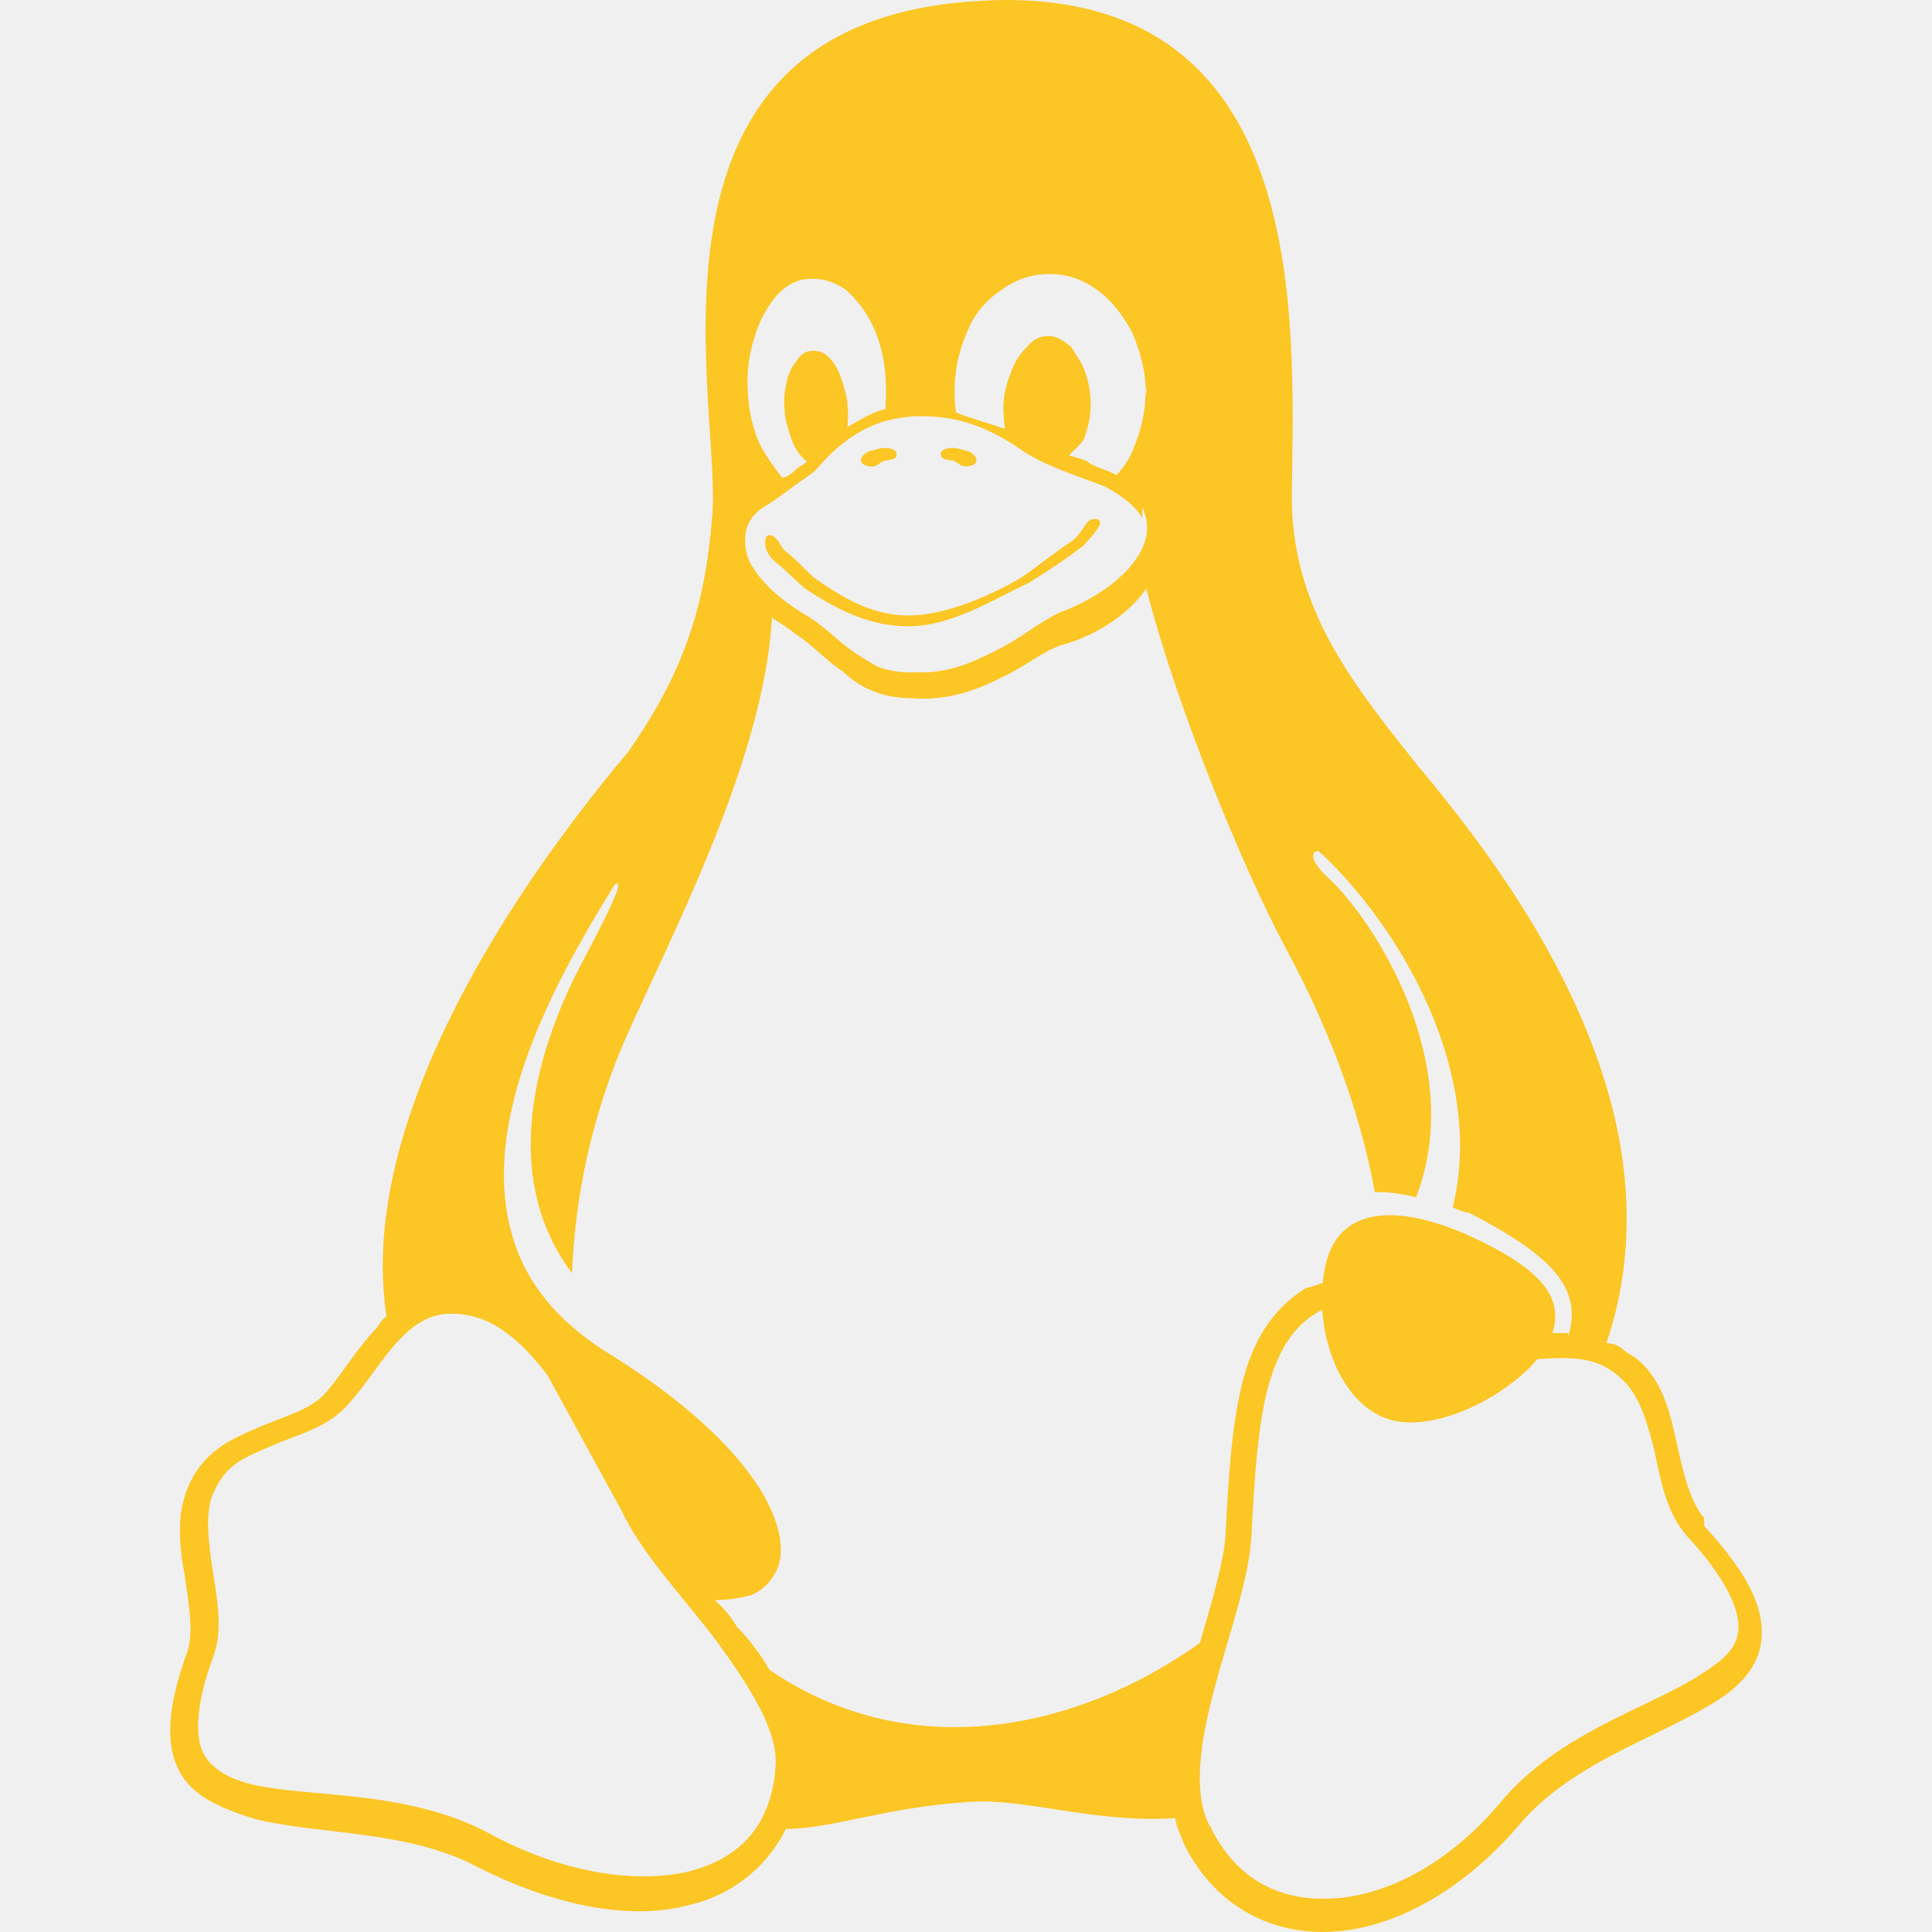
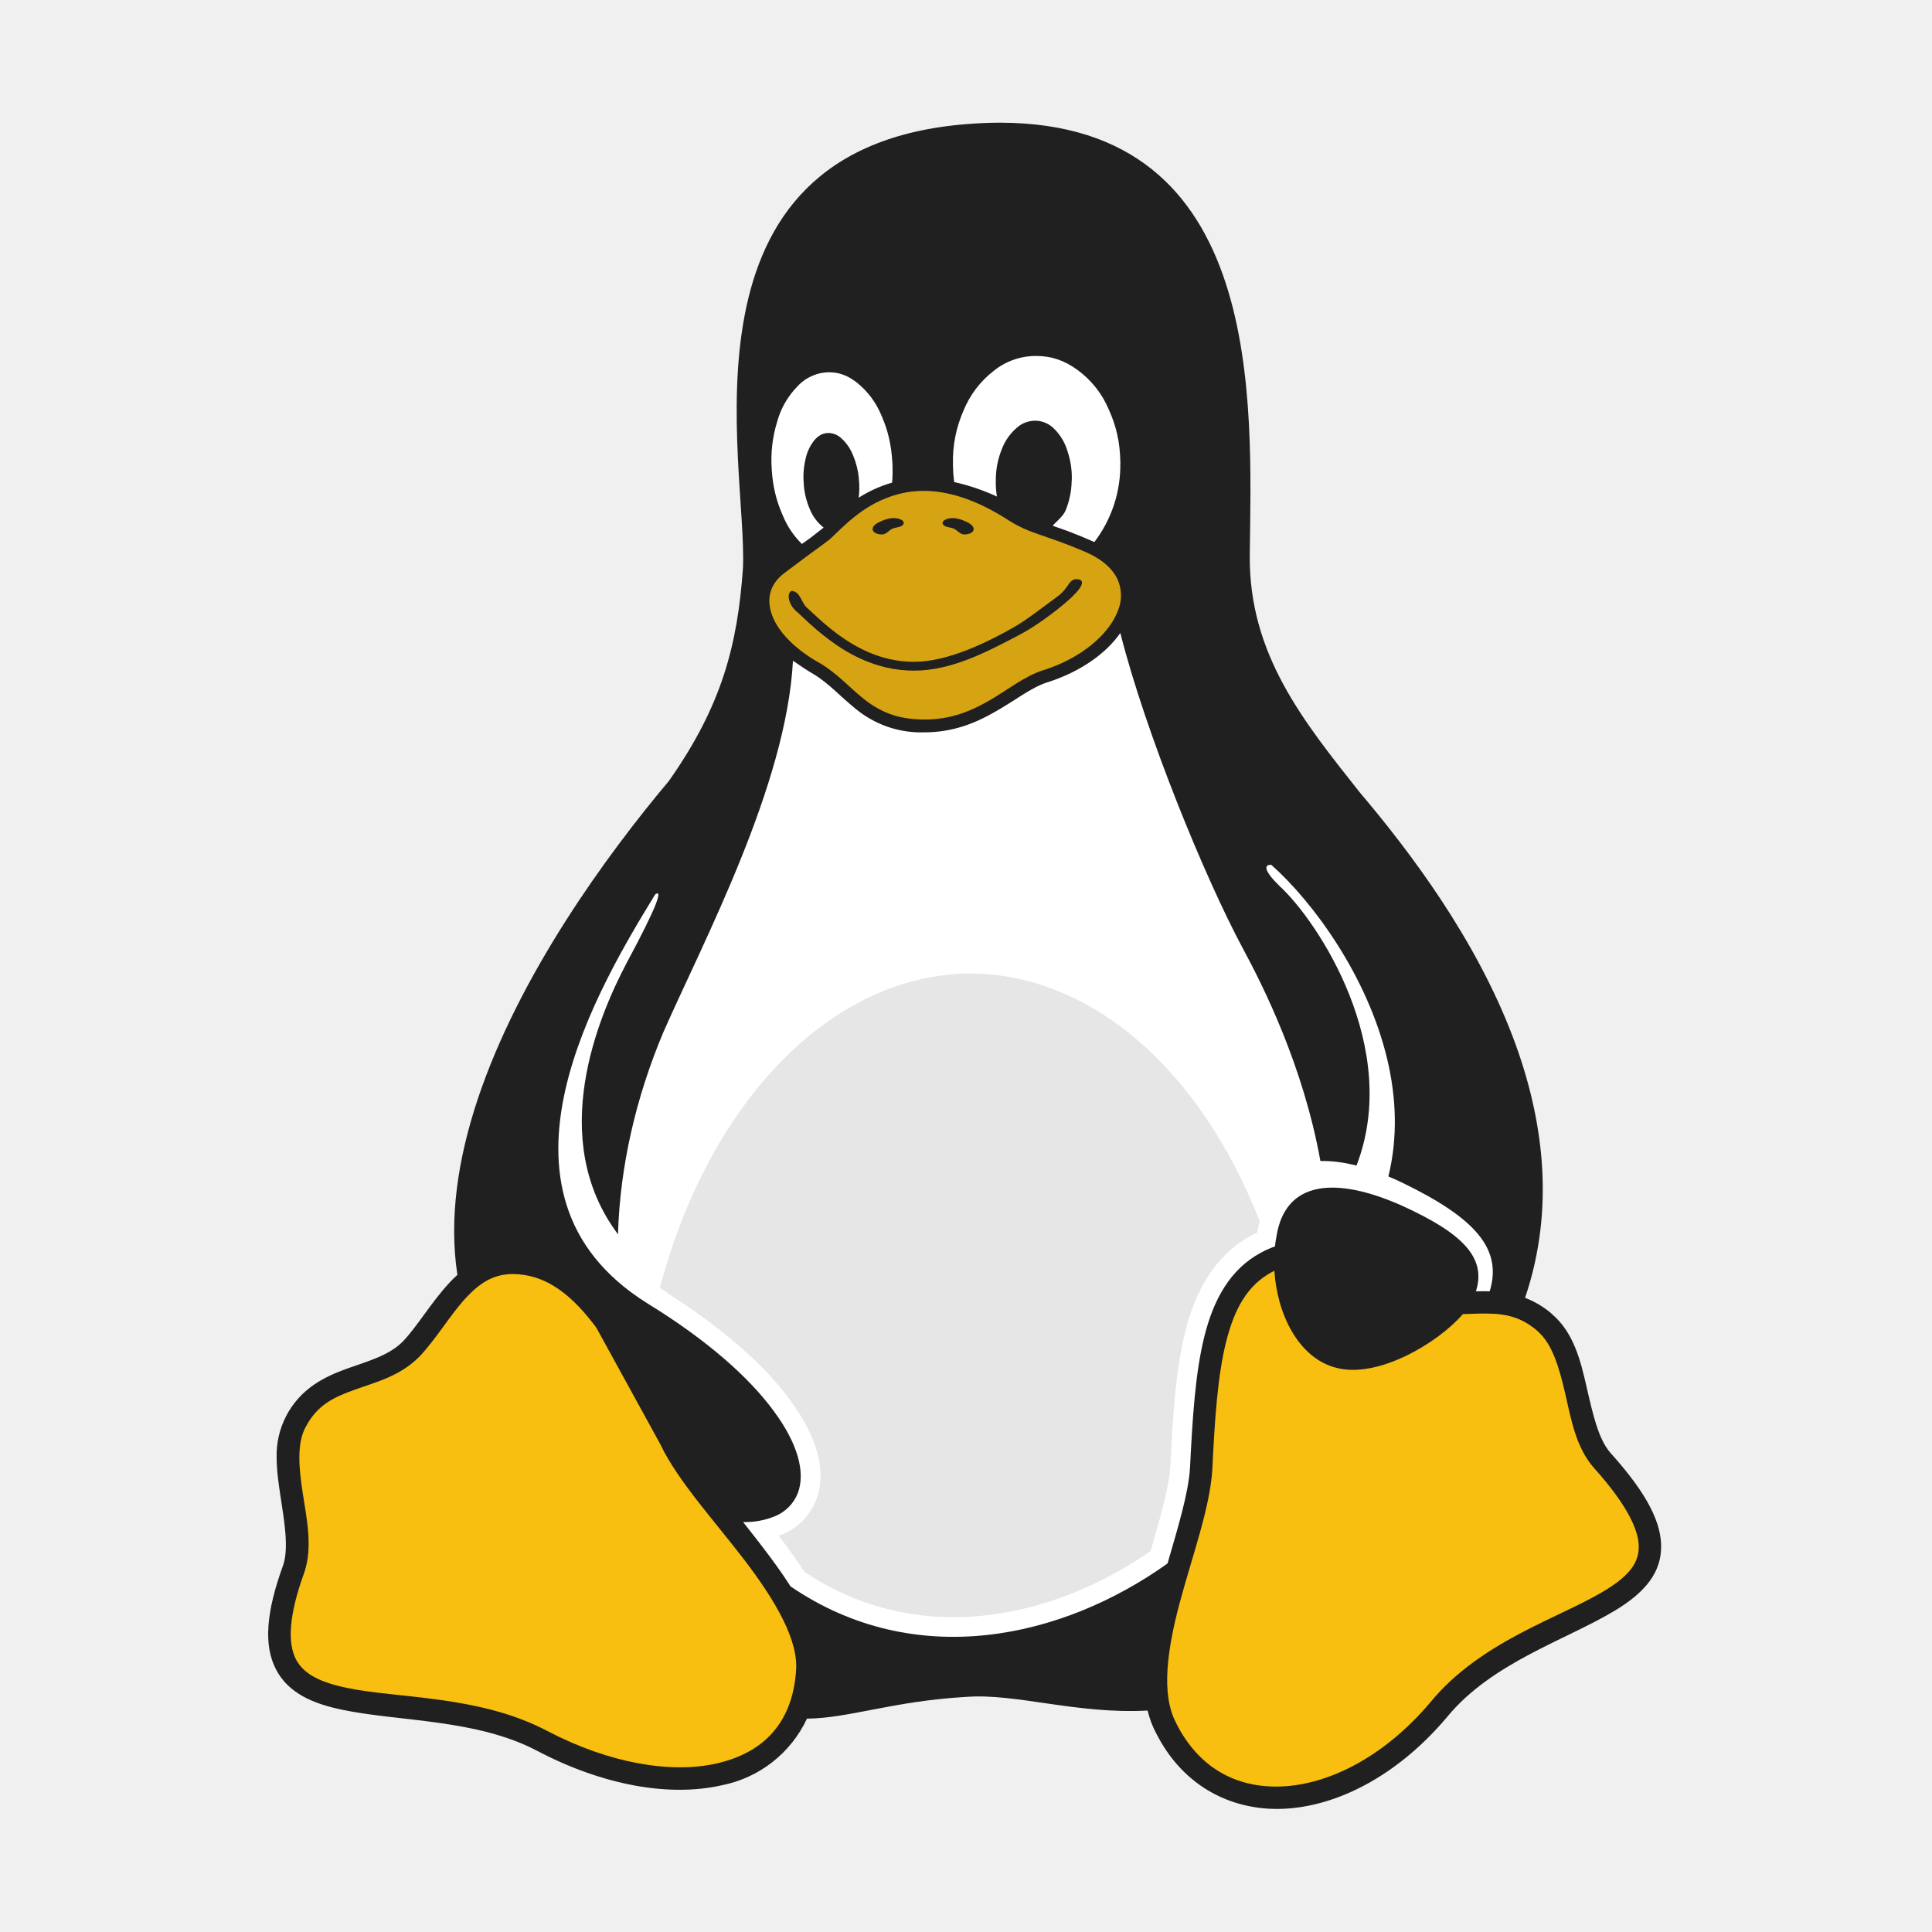
- <svg xmlns="http://www.w3.org/2000/svg" fill="#FCC624" role="img" viewBox="0 0 24 24">
-   <path d="M12.504 0c-.155 0-.315.008-.48.021-4.226.333-3.105 4.807-3.17 6.298-.076 1.092-.3 1.953-1.05 3.02-.885 1.051-2.127 2.75-2.716 4.521-.278.832-.41 1.684-.287 2.489a.424.424 0 00-.11.135c-.26.268-.45.6-.663.839-.199.199-.485.267-.797.4-.313.136-.658.269-.864.68-.09.189-.136.394-.132.602 0 .199.027.4.055.536.058.399.116.728.04.97-.249.68-.28 1.145-.106 1.484.174.334.535.47.94.601.81.2 1.91.135 2.774.6.926.466 1.866.67 2.616.47.526-.116.97-.464 1.208-.946.587-.003 1.23-.269 2.26-.334.699-.058 1.574.267 2.577.2.025.134.063.198.114.333l.003.003c.391.778 1.113 1.132 1.884 1.071.771-.06 1.592-.536 2.257-1.306.631-.765 1.683-1.084 2.378-1.503.348-.199.629-.469.649-.853.023-.4-.2-.811-.714-1.376v-.097l-.003-.003c-.17-.2-.25-.535-.338-.926-.085-.401-.182-.786-.492-1.046h-.003c-.059-.054-.123-.067-.188-.135a.357.357 0 00-.19-.064c.431-1.278.264-2.55-.173-3.694-.533-1.41-1.465-2.638-2.175-3.483-.796-1.005-1.576-1.957-1.56-3.368.026-2.152.236-6.133-3.544-6.139zm.529 3.405h.013c.213 0 .396.062.584.198.19.135.33.332.438.533.105.259.158.459.166.724 0-.02.006-.04.006-.06v.105a.086.086 0 01-.004-.021l-.004-.024a1.807 1.807 0 01-.15.706.953.953 0 01-.213.335.71.71 0 00-.088-.042c-.104-.045-.198-.064-.284-.133a1.312 1.312 0 00-.22-.066c.05-.06.146-.133.183-.198.053-.128.082-.264.088-.402v-.02a1.21 1.21 0 00-.061-.4c-.045-.134-.101-.2-.183-.333-.084-.066-.167-.132-.267-.132h-.016c-.093 0-.176.03-.262.132a.8.8 0 00-.205.334 1.18 1.18 0 00-.09.4v.019c.002.089.008.179.02.267-.193-.067-.438-.135-.607-.202a1.635 1.635 0 01-.018-.2v-.02a1.772 1.772 0 01.15-.768c.082-.22.232-.406.43-.533a.985.985 0 01.594-.2zm-2.962.059h.036c.142 0 .27.048.399.135.146.129.264.288.344.465.09.199.14.4.153.667v.004c.007.134.006.2-.002.266v.08c-.03.007-.056.018-.083.024-.152.055-.274.135-.393.2.012-.09.013-.18.003-.267v-.015c-.012-.133-.04-.2-.082-.333a.613.613 0 00-.166-.267.248.248 0 00-.183-.064h-.021c-.071.006-.13.04-.186.132a.552.552 0 00-.12.27.944.944 0 00-.023.33v.015c.012.135.037.2.08.334.046.134.098.2.166.268.01.009.02.018.034.024-.07.057-.117.07-.176.136a.304.304 0 01-.131.068 2.62 2.62 0 01-.275-.402 1.772 1.772 0 01-.155-.667 1.759 1.759 0 01.08-.668 1.43 1.43 0 01.283-.535c.128-.133.26-.2.418-.2zm1.37 1.706c.332 0 .733.065 1.216.399.293.2.523.269 1.052.468h.003c.255.136.405.266.478.399v-.131a.571.571 0 01.016.47c-.123.31-.516.643-1.063.842v.002c-.268.135-.501.333-.775.465-.276.135-.588.292-1.012.267a1.139 1.139 0 01-.448-.067 3.566 3.566 0 01-.322-.198c-.195-.135-.363-.332-.612-.465v-.005h-.005c-.4-.246-.616-.512-.686-.71-.07-.268-.005-.47.193-.6.224-.135.38-.271.483-.336.104-.074.143-.102.176-.131h.002v-.003c.169-.202.436-.47.839-.601.139-.036.294-.065.466-.065zm2.8 2.142c.358 1.417 1.196 3.475 1.735 4.473.286.534.855 1.659 1.102 3.024.156-.005.33.018.513.064.646-1.671-.546-3.467-1.089-3.966-.22-.2-.232-.335-.123-.335.59.534 1.365 1.572 1.646 2.757.13.535.16 1.104.021 1.67.067.028.135.06.205.067 1.032.534 1.413.938 1.23 1.537v-.043c-.06-.003-.12 0-.18 0h-.016c.151-.467-.182-.825-1.065-1.224-.915-.4-1.646-.336-1.77.465-.008.043-.013.066-.018.135-.068.023-.139.053-.209.064-.43.268-.662.669-.793 1.187-.13.533-.17 1.156-.205 1.869v.003c-.02.334-.17.838-.319 1.35-1.5 1.072-3.58 1.538-5.348.334a2.645 2.645 0 00-.402-.533 1.45 1.45 0 00-.275-.333c.182 0 .338-.03.465-.067a.615.615 0 00.314-.334c.108-.267 0-.697-.345-1.163-.345-.467-.931-.995-1.788-1.521-.63-.4-.986-.87-1.15-1.396-.165-.534-.143-1.085-.015-1.645.245-1.07.873-2.11 1.274-2.763.107-.065.037.135-.408.974-.396.751-1.14 2.497-.122 3.854a8.123 8.123 0 01.647-2.876c.564-1.278 1.743-3.504 1.836-5.268.048.036.217.135.289.202.218.133.38.333.59.465.21.201.477.335.876.335.039.003.075.006.11.006.412 0 .73-.134.997-.268.29-.134.52-.334.74-.4h.005c.467-.135.835-.402 1.044-.7zm2.185 8.958c.037.6.343 1.245.882 1.377.588.134 1.434-.333 1.791-.765l.211-.01c.315-.007.577.01.847.268l.003.003c.208.199.305.53.391.876.085.4.154.78.409 1.066.486.527.645.906.636 1.14l.003-.007v.018l-.003-.012c-.015.262-.185.396-.498.595-.63.401-1.746.712-2.457 1.57-.618.737-1.37 1.14-2.036 1.191-.664.053-1.237-.2-1.574-.898l-.005-.003c-.21-.4-.12-1.025.056-1.69.176-.668.428-1.344.463-1.897.037-.714.076-1.335.195-1.814.12-.465.308-.797.641-.984l.045-.022zm-10.814.049h.01c.053 0 .105.005.157.014.376.055.706.333 1.023.752l.91 1.664.003.003c.243.533.754 1.064 1.189 1.637.434.598.77 1.131.729 1.57v.006c-.057.744-.48 1.148-1.125 1.294-.645.135-1.52.002-2.395-.464-.968-.536-2.118-.469-2.857-.602-.369-.066-.61-.2-.723-.4-.11-.2-.113-.602.123-1.23v-.004l.002-.003c.117-.334.03-.752-.027-1.118-.055-.401-.083-.71.043-.94.16-.334.396-.4.69-.533.294-.135.64-.202.915-.47h.002v-.002c.256-.268.445-.601.668-.838.19-.201.38-.336.663-.336zm7.159-9.074c-.435.201-.945.535-1.488.535-.542 0-.97-.267-1.28-.466-.154-.134-.28-.268-.373-.335-.164-.134-.144-.333-.074-.333.109.016.129.134.199.2.096.066.215.2.36.333.292.2.68.467 1.167.467.485 0 1.053-.267 1.398-.466.195-.135.445-.334.648-.467.156-.136.149-.267.279-.267.128.016.034.134-.147.332a8.097 8.097 0 01-.69.468zm-1.082-1.583V5.64c-.006-.02.013-.042.029-.05.074-.043.18-.027.26.004.063 0 .16.067.15.135-.006.049-.085.066-.135.066-.055 0-.092-.043-.141-.068-.052-.018-.146-.008-.163-.065zm-.551 0c-.02.058-.113.049-.166.066-.047.025-.086.068-.14.068-.05 0-.13-.02-.136-.068-.01-.066.088-.133.15-.133.08-.031.184-.047.259-.005.019.009.036.03.03.05v.02h.003z" />
+ <svg xmlns="http://www.w3.org/2000/svg" width="800px" height="800px" viewBox="0 0 16 16" fill="none">
+   <path fill="#202020" d="M13.338 12.033c-.1-.112-.146-.319-.197-.54-.05-.22-.107-.457-.288-.61v-.001a.756.756 0 00-.223-.134c.252-.745.153-1.487-.1-2.157-.312-.823-.855-1.54-1.27-2.03-.464-.586-.918-1.142-.91-1.963.014-1.254.138-3.579-2.068-3.582-.09 0-.183.004-.28.012-2.466.198-1.812 2.803-1.849 3.675-.045.638-.174 1.14-.613 1.764-.515.613-1.24 1.604-1.584 2.637-.162.487-.24.984-.168 1.454-.023.02-.044.041-.064.063-.151.161-.263.357-.388.489-.116.116-.282.16-.464.225-.183.066-.383.162-.504.395v.001a.702.702 0 00-.077.339c0 .108.016.217.032.322.034.22.068.427.023.567-.144.395-.163.667-.061.865.102.199.31.286.547.335.473.1 1.114.075 1.619.342l.043-.082-.043.082c.54.283 1.089.383 1.526.284a.99.99 0 00.706-.552c.342-.002.717-.146 1.318-.18.408-.032.918.145 1.503.113a.806.806 0 00.068.183l.001.001c.227.455.65.662 1.1.627.45-.036.928-.301 1.315-.762l-.07-.06.07.06c.37-.448.982-.633 1.388-.878.203-.123.368-.276.38-.499.013-.222-.118-.471-.418-.805z" />
+   <path fill="#F8BF11" d="M13.571 12.828c-.007.137-.107.24-.29.35-.368.222-1.019.414-1.434.918-.362.43-.802.665-1.19.696-.387.03-.721-.13-.919-.526v-.002c-.123-.233-.072-.6.031-.987s.251-.785.271-1.108v-.001c.02-.415.044-.776.114-1.055.07-.28.179-.468.373-.575a.876.876 0 01.027-.014c.022.359.2.725.514.804.343.09.838-.204 1.047-.445l.122-.004c.184-.005.337.006.495.143v.001c.121.102.179.296.229.512.05.217.09.453.239.621.287.32.38.534.371.672zM6.592 13.843v.003c-.034.435-.28.672-.656.758-.377.086-.888 0-1.398-.266-.565-.3-1.237-.27-1.667-.36-.216-.045-.357-.113-.421-.238-.064-.126-.066-.345.071-.72v-.001l.001-.002c.068-.209.018-.438-.015-.653-.033-.214-.049-.41.024-.546l.001-.001c.094-.181.232-.246.403-.307.17-.062.373-.11.533-.27l.001-.001h.001c.148-.157.26-.353.39-.492.11-.117.22-.195.385-.196h.005a.61.61 0 01.093.008c.22.033.411.187.596.437l.533.971v.001c.142.296.441.622.695.954.254.333.45.666.425.921z" />
+   <path fill="#D6A312" d="M9.25 4.788c-.043-.084-.13-.164-.28-.225-.31-.133-.444-.142-.617-.254-.28-.181-.513-.244-.706-.244a.834.834 0 00-.272.047c-.236.08-.392.25-.49.342-.02.019-.044.035-.104.08-.06.043-.15.11-.28.208-.117.086-.154.2-.114.332.04.132.167.285.4.417h.001c.145.085.244.2.358.291a.801.801 0 00.189.117c.072.031.156.052.26.058.248.015.43-.06.59-.151.16-.092.296-.204.452-.255h.001c.32-.1.548-.301.62-.493a.324.324 0 00-.008-.27z" />
+   <path fill="#202020" d="M8.438 5.26c-.255.133-.552.294-.869.294-.316 0-.566-.146-.745-.289-.09-.07-.163-.142-.218-.193-.096-.075-.084-.181-.045-.178.066.008.076.095.117.134.056.052.126.12.211.187.17.135.397.266.68.266.284 0 .614-.166.816-.28.115-.064.26-.179.379-.266.09-.067.087-.147.162-.138.075.009.02.089-.085.18-.105.092-.27.214-.403.283z" />
+   <path fill="#ffffff" d="M12.337 10.694a1.724 1.724 0 00-.104 0h-.01c.088-.277-.106-.48-.621-.713-.534-.235-.96-.212-1.032.265-.005.025-.009.05-.011.076a.801.801 0 00-.12.054c-.252.137-.389.386-.465.692-.076.305-.098.674-.119 1.09-.013.208-.099.49-.186.79-.875.624-2.09.894-3.122.19-.07-.11-.15-.22-.233-.328a13.85 13.85 0 00-.16-.205.65.65 0 00.268-.05.34.34 0 00.186-.192c.063-.17 0-.408-.202-.68-.201-.273-.542-.58-1.043-.888-.368-.23-.574-.51-.67-.814-.097-.305-.084-.635-.01-.96.143-.625.51-1.233.743-1.614.063-.046.023.086-.236.567-.232.44-.667 1.455-.072 2.248.016-.564.15-1.14.377-1.677.329-.747 1.018-2.041 1.072-3.073.029.02.125.086.169.11.126.075.221.184.344.283a.85.85 0 00.575.2c.24 0 .427-.079.582-.168.17-.096.304-.204.433-.245.27-.085.486-.235.608-.41.21.83.7 2.027 1.014 2.611.167.31.5.969.643 1.762.091-.002.191.01.299.038.375-.973-.319-2.022-.636-2.314-.128-.124-.135-.18-.07-.177.343.304.795.917.96 1.608.075.315.09.646.01.973.04.017.08.034.12.054.603.293.826.548.719.897z" />
+   <path fill="#E6E6E6" d="M8.04 8.062c-.556.002-1.099.251-1.558.716-.46.464-.814 1.122-1.018 1.888l.061.038v.004c.47.298.805.598 1.012.878.219.296.316.584.223.834a.513.513 0 01-.27.283l-.041.015c.074.097.146.197.213.3.944.628 2.042.396 2.867-.172.08-.278.153-.536.163-.698.021-.415.042-.792.124-1.12.082-.33.242-.63.544-.795.017-.01.034-.015.051-.023a.756.756 0 01.022-.094c-.242-.622-.591-1.14-1.01-1.5-.42-.36-.897-.551-1.382-.554zm2.37 2.155l-.002.005v-.002l.001-.004z" />
+   <path fill="#ffffff" d="M9.278 3.833a1.05 1.05 0 01-.215.656 4.119 4.119 0 00-.218-.09l-.127-.045c.029-.035.085-.075.107-.127a.669.669 0 00.05-.243l.001-.01a.673.673 0 00-.035-.236.434.434 0 00-.108-.184.223.223 0 00-.156-.07H8.57a.228.228 0 00-.151.06.434.434 0 00-.122.175.676.676 0 00-.05.243v.01a.718.718 0 00.009.14 1.773 1.773 0 00-.354-.12 1.196 1.196 0 01-.01-.133v-.013a1.035 1.035 0 01.088-.447.793.793 0 01.25-.328.554.554 0 01.346-.123h.006c.125 0 .232.036.342.116a.78.78 0 01.257.324c.063.138.094.273.097.433l.001.012zM7.388 3.997a1.05 1.05 0 00-.277.125.623.623 0 00.002-.15v-.008a.651.651 0 00-.048-.192.37.37 0 00-.096-.141.158.158 0 00-.119-.045c-.042.004-.077.024-.11.065a.372.372 0 00-.07.156.626.626 0 00-.013.205v.008a.634.634 0 00.048.193.367.367 0 00.116.156l-.102.08-.078.056a.706.706 0 01-.16-.24c-.053-.12-.082-.24-.09-.381v-.001a1.071 1.071 0 01.045-.39.668.668 0 01.167-.292.359.359 0 01.264-.118c.084 0 .158.028.235.09a.68.68 0 01.199.271c.053.12.08.24.089.382v.001c.003.06.003.115-.002.17z" />
+   <path fill="#202020" d="M7.806 4.335c.01.034.065.029.097.045.027.014.05.045.08.046.03.001.076-.01.08-.04.005-.038-.052-.063-.088-.077-.047-.019-.107-.028-.151-.003-.01.005-.021.018-.018.03zM7.484 4.335c-.01.034-.065.029-.096.045-.028.014-.05.045-.081.046-.03.001-.076-.01-.08-.04-.005-.038.052-.063.088-.077.047-.019.108-.028.152-.003.01.005.02.018.017.03z" />
</svg>
